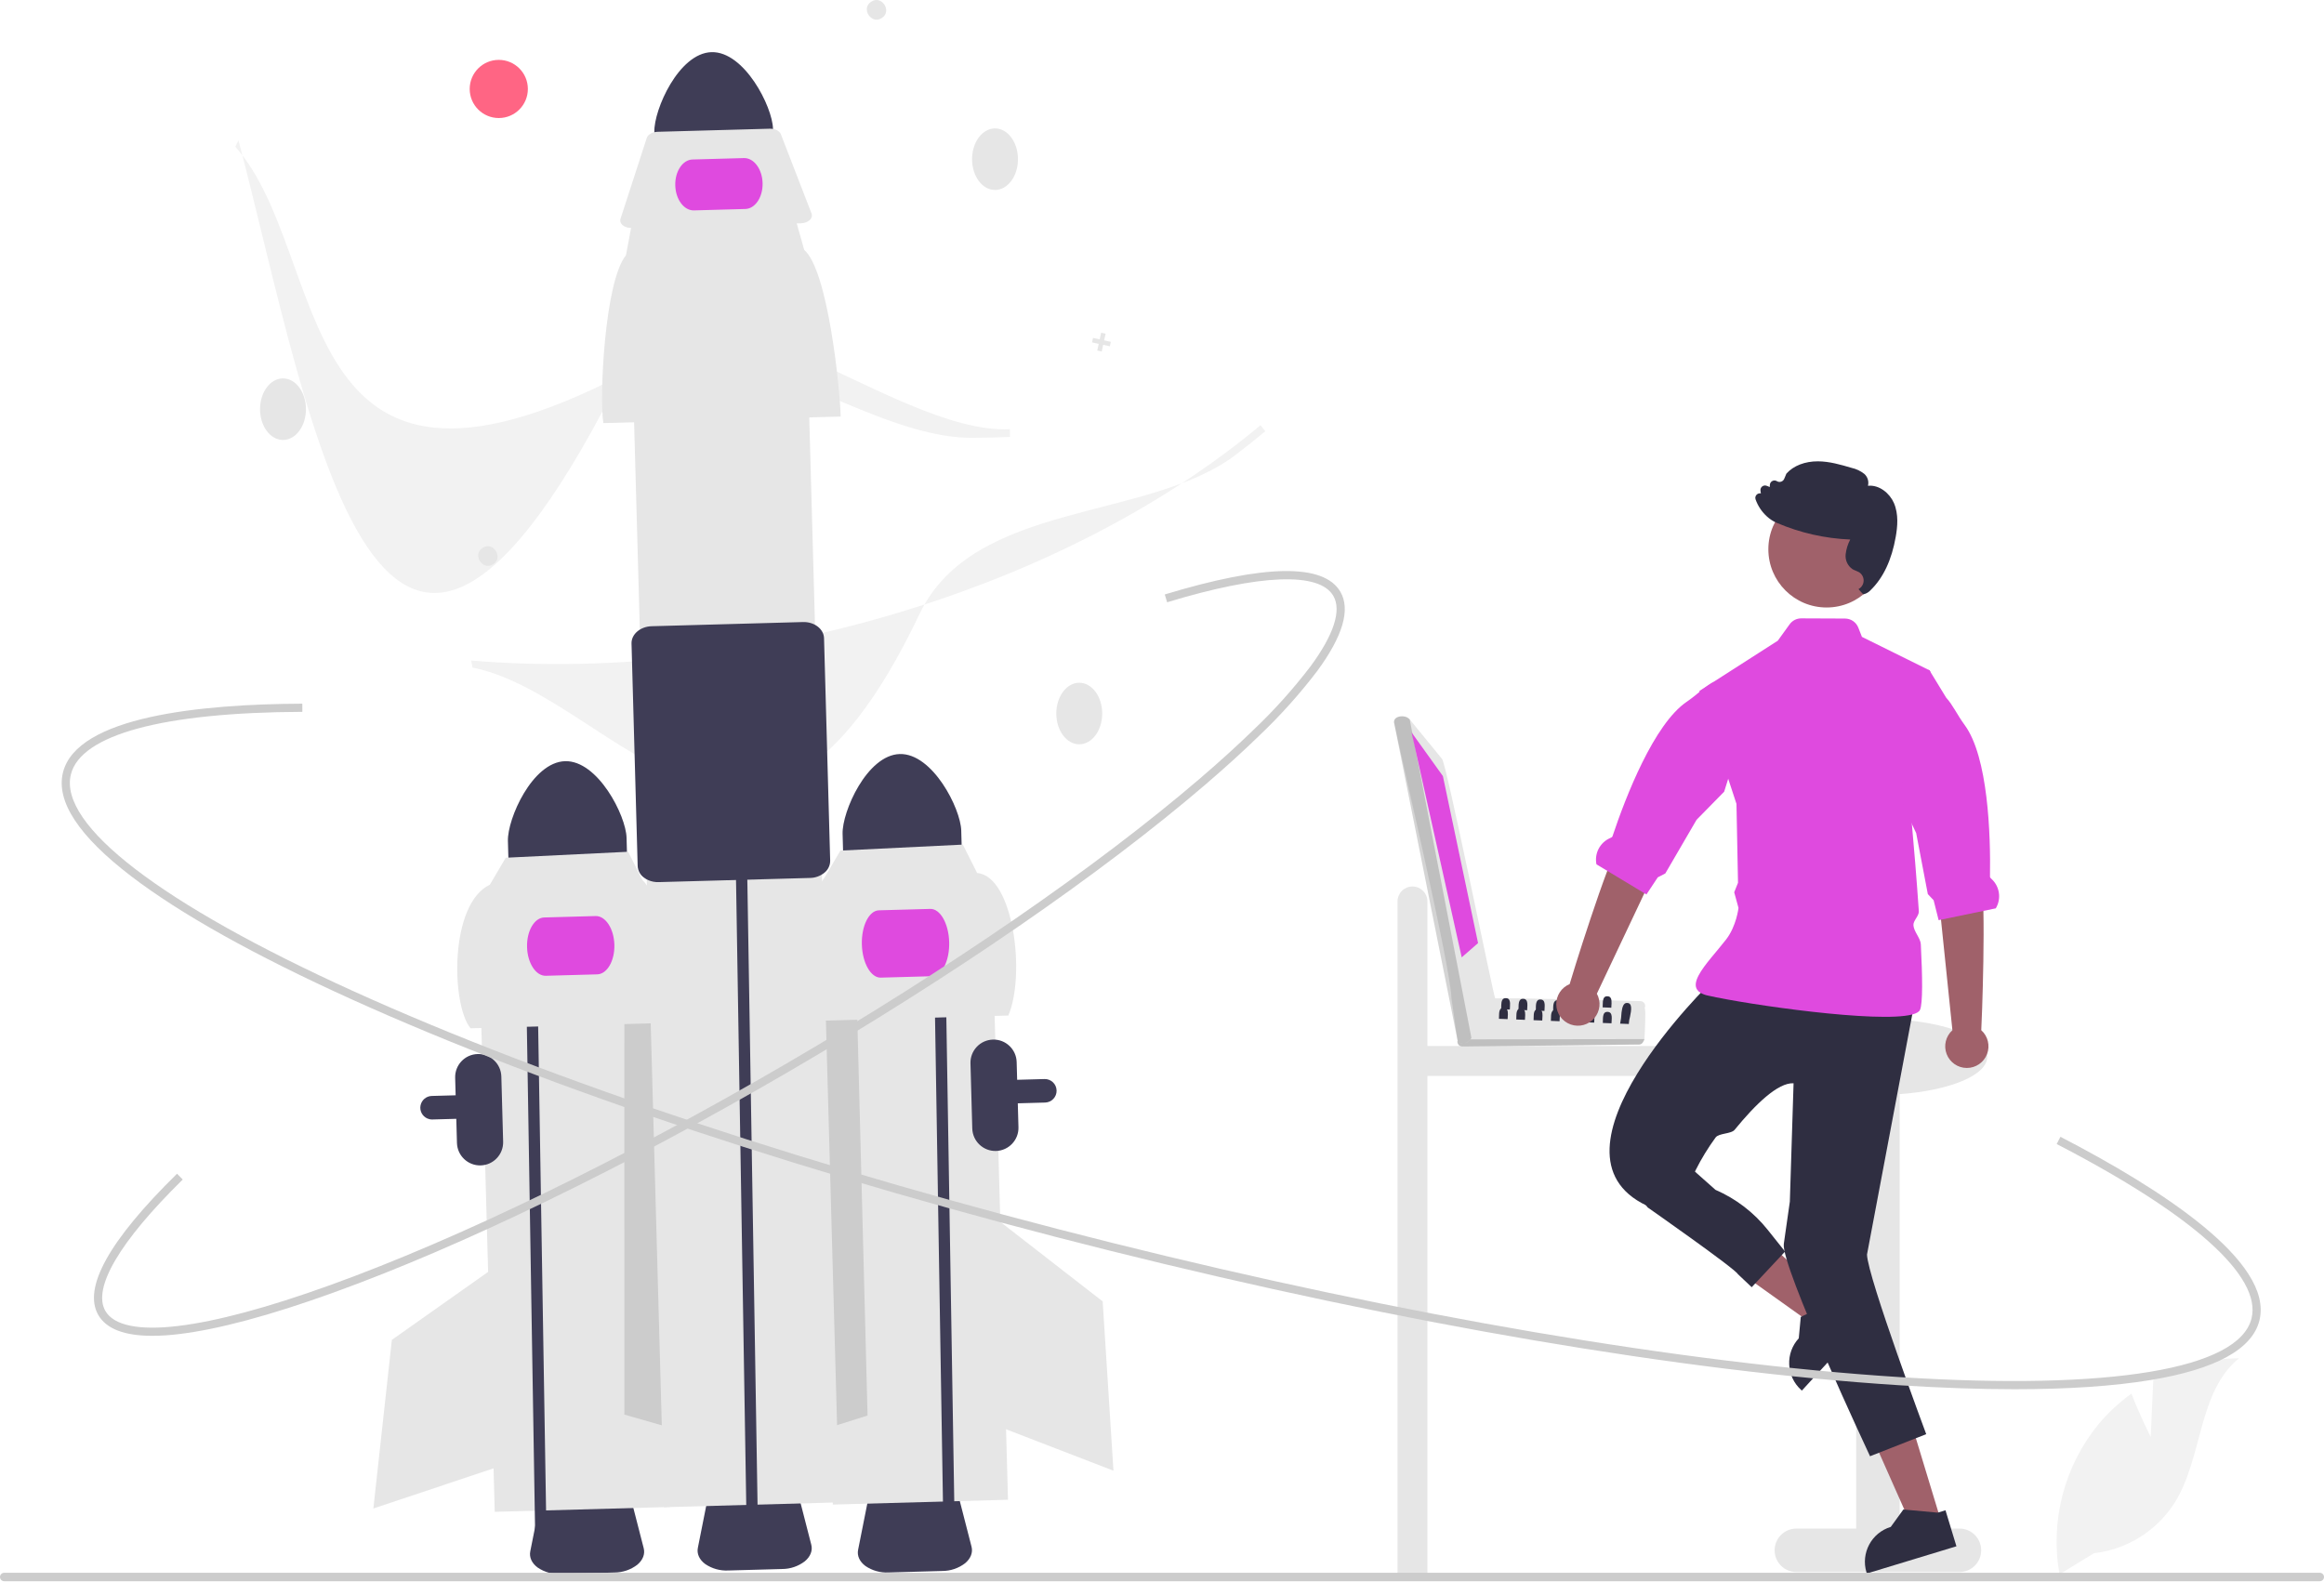
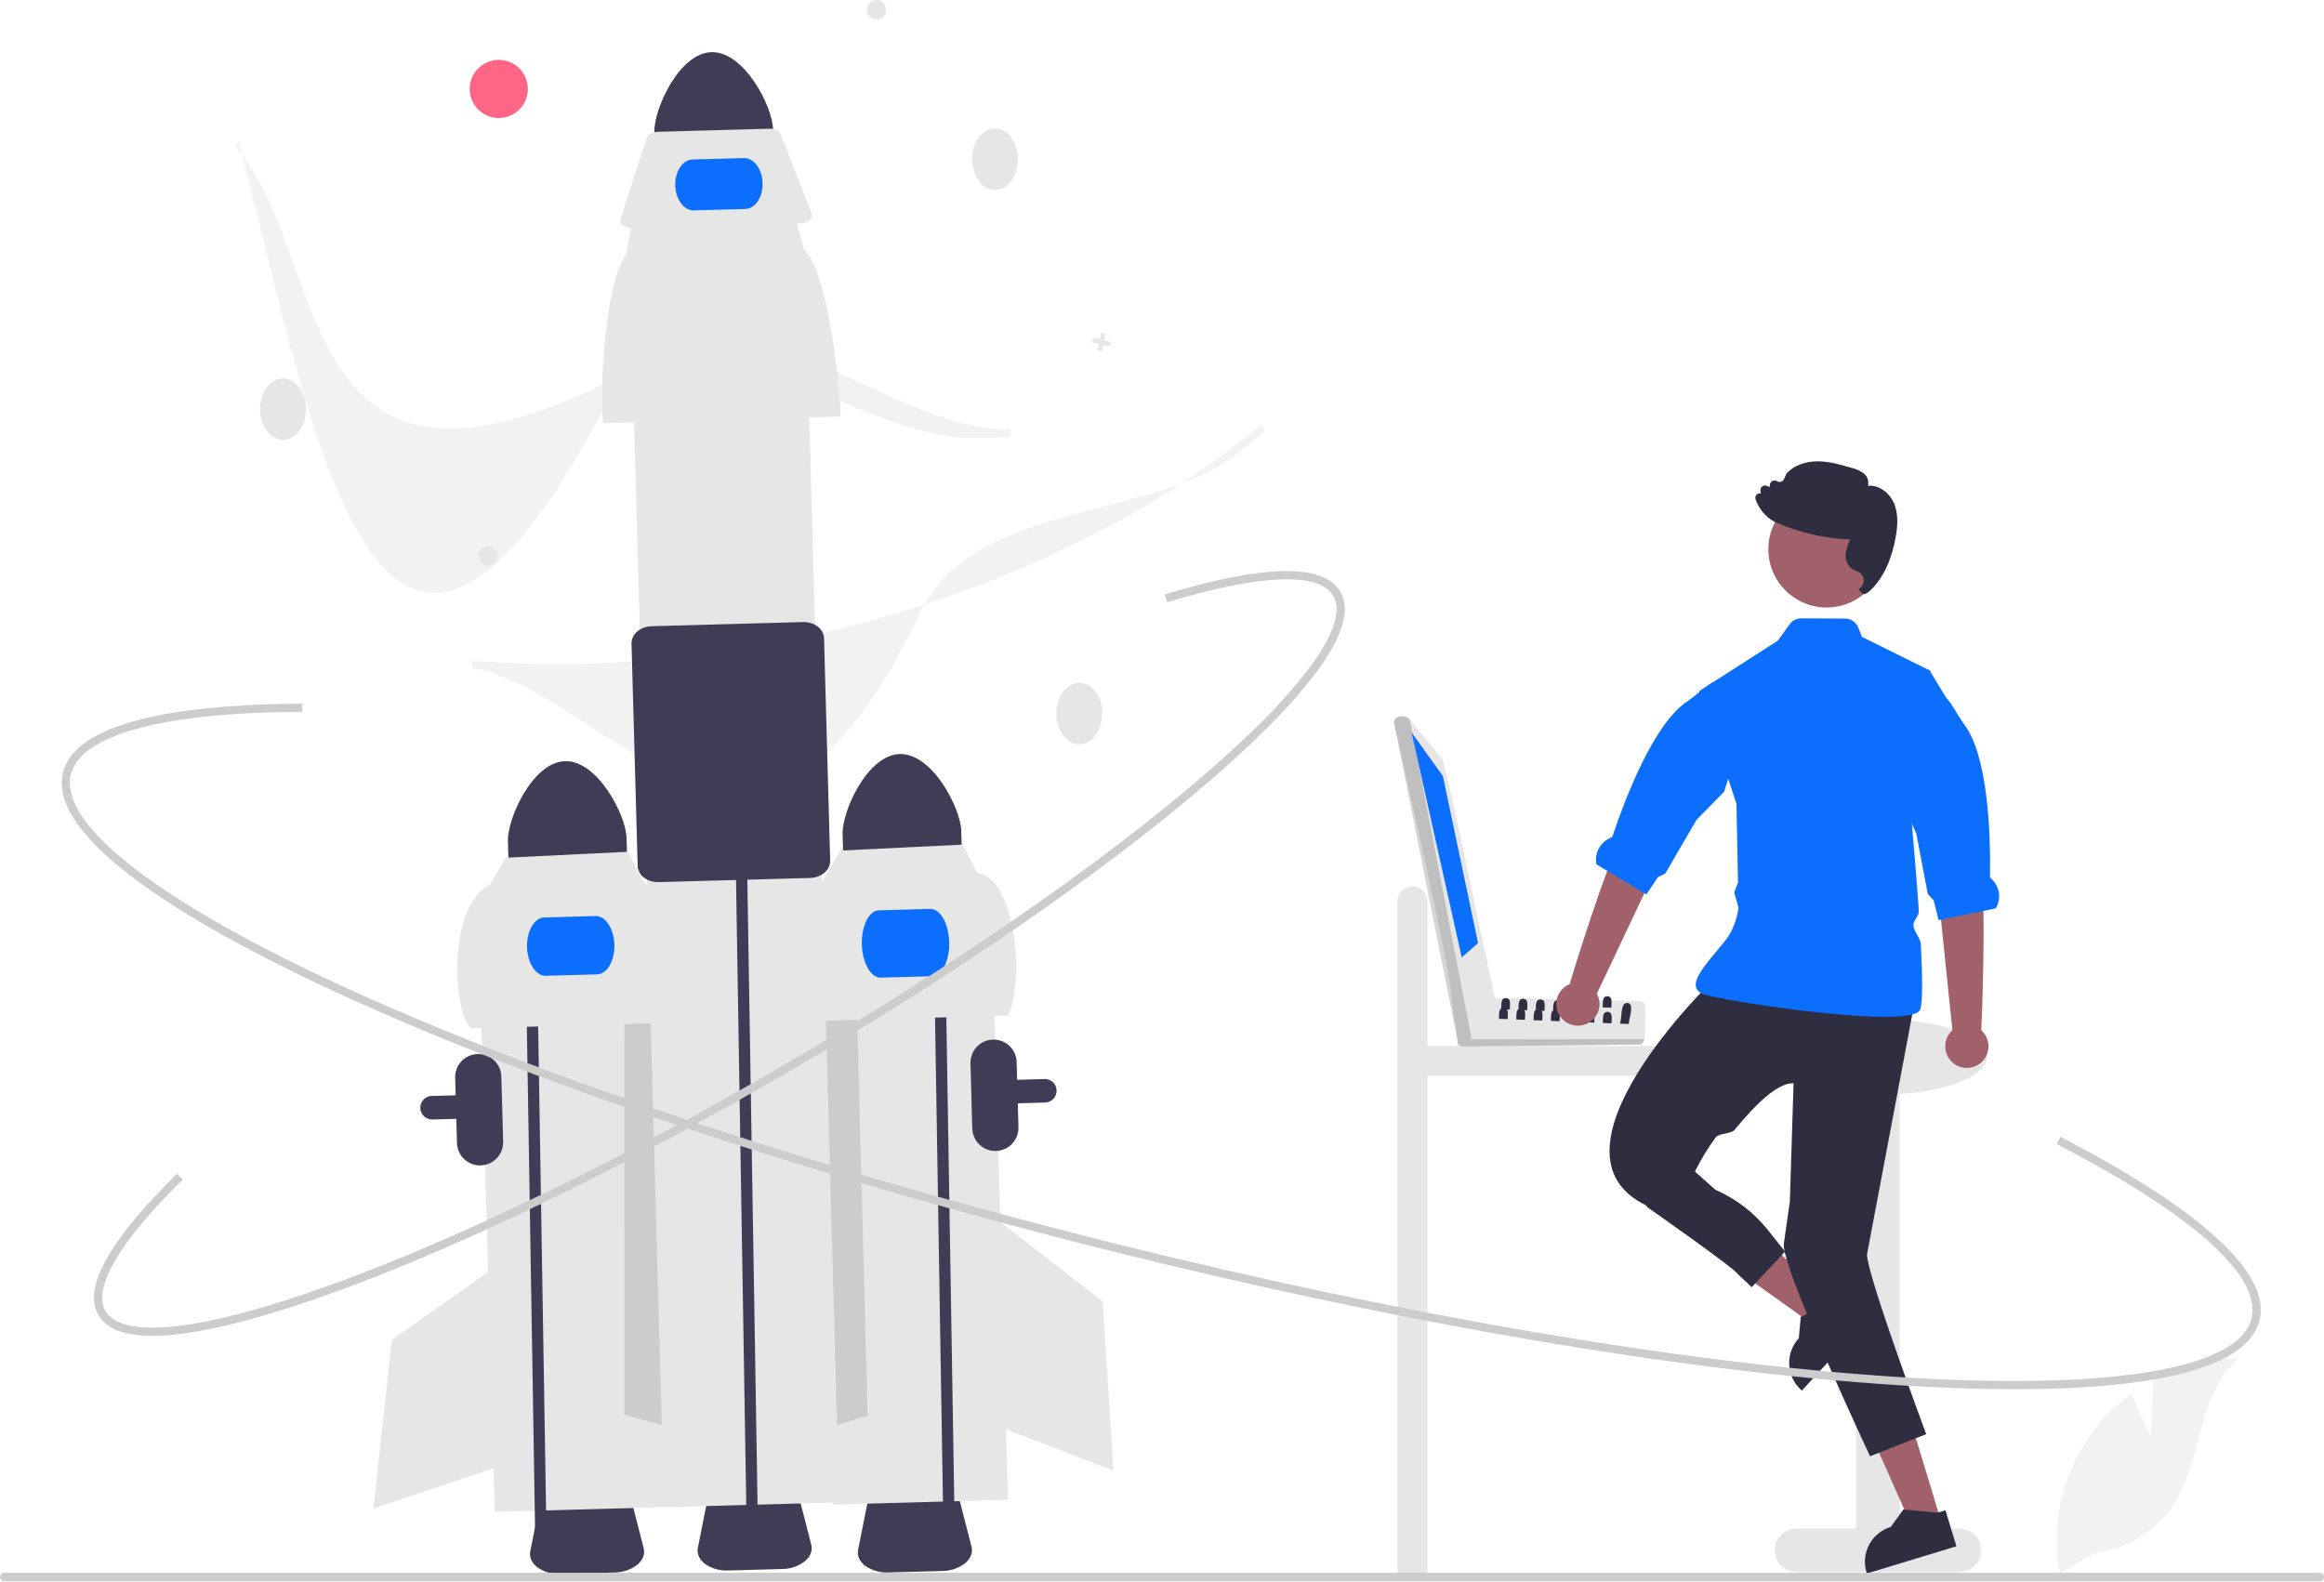
<svg xmlns="http://www.w3.org/2000/svg" data-name="Layer 1" width="855.157" height="581.907" viewBox="0 0 855.157 581.907">
  <path d="M696.927,503.797a5.5,5.5,0,0,1,5.5,5.5v53.206h105.5a5.5,5.5,0,0,1,0,11h-105.5v184h-11V509.297A5.5,5.5,0,0,1,696.927,503.797Z" transform="translate(-177.1854 -177.5591)" fill="#e6e6e6" />
  <path d="M403.333,756.253l-19.832.548a13.812,13.812,0,0,1-8.486-2.379c-2.154-1.602-3.142-3.768-2.708-5.943l3.903-19.613c.735-3.7,5.27-6.497,10.78-6.649l10.952-.302c5.51-.152,10.192,2.39,11.13,6.044l4.979,19.368c.552,2.148-.314,4.365-2.376,6.083A13.812,13.812,0,0,1,403.333,756.253Z" transform="translate(-177.1854 -177.5591)" fill="#3f3d56" />
  <path d="M523.963,755.693l-19.832.548a13.812,13.812,0,0,1-8.486-2.379c-2.154-1.602-3.142-3.768-2.708-5.943l3.903-19.613c.735-3.7,5.27-6.497,10.78-6.649l10.952-.302c5.51-.152,10.192,2.39,11.13,6.044l4.979,19.368c.552,2.148-.314,4.365-2.376,6.083A13.812,13.812,0,0,1,523.963,755.693Z" transform="translate(-177.1854 -177.5591)" fill="#3f3d56" />
  <path d="M334.467,589.188a4.331,4.331,0,0,1,1.595-8.308L561.53,574.655a4.33,4.33,0,0,1,4.449,4.208l0,0a4.336,4.336,0,0,1-4.209,4.448l-0-0-225.468,6.226A4.307,4.307,0,0,1,334.467,589.188Z" transform="translate(-177.1854 -177.5591)" fill="#3f3d56" />
  <rect x="356.219" y="515.396" width="64.474" height="217.68" transform="translate(-194.2683 -166.5985) rotate(-1.58175)" fill="#e6e6e6" />
  <polygon points="242.126 333.079 229.737 366.828 229.748 520.587 244.844 524.916 242.126 333.079" fill="#ccc" />
  <path d="M385.116,457.681c-12.057.342-21.257,21.209-21.036,29.352l.407,14.742,43.659-1.206-.407-14.742C407.511,477.685,397.174,457.357,385.116,457.681Z" transform="translate(-177.1854 -177.5591)" fill="#3f3d56" />
  <path d="M354.063,606.44a8.51,8.51,0,0,1-8.731-8.262l-.662-23.991a8.5,8.5,0,1,1,16.994-.469l.662,23.991A8.51,8.51,0,0,1,354.063,606.44Z" transform="translate(-177.1854 -177.5591)" fill="#3f3d56" />
  <polyline points="193.233 339.284 192.928 323.429 197.086 323.326 197.391 339.13 201.16 569.476 197.001 569.591" fill="#3f3d56" />
  <path d="M425.067,553.92l-74.739,2.064c-7.139-8.705-7.787-45.793,7.111-52.851l5.842-9.92,45.043-2.199,5.264,10.445C420.999,507.764,424.82,544.62,425.067,553.92Z" transform="translate(-177.1854 -177.5591)" fill="#e6e6e6" />
-   <path d="M396.936,536.132l-18.9.522c-3.647.101-6.748-4.631-6.911-10.546s2.672-10.811,6.319-10.912l18.9-.522c3.647-.101,6.748,4.631,6.911,10.546S400.583,536.032,396.936,536.132Z" transform="translate(-177.1854 -177.5591)" fill="#df4adf" />
+   <path d="M396.936,536.132l-18.9.522c-3.647.101-6.748-4.631-6.911-10.546s2.672-10.811,6.319-10.912l18.9-.522c3.647-.101,6.748,4.631,6.911,10.546S400.583,536.032,396.936,536.132Z" transform="translate(-177.1854 -177.5591)" fill="#0b6efd" />
  <polygon points="183.151 465.568 144.192 493.088 137.386 555.138 182.834 539.953 183.151 465.568" fill="#e6e6e6" />
  <rect x="480.63" y="512.731" width="64.474" height="217.68" transform="translate(-194.1474 -163.1654) rotate(-1.58175)" fill="#e6e6e6" />
  <polygon points="301.996 333.806 315.257 367.222 319.236 520.93 304.257 525.649 301.996 333.806" fill="#ccc" />
  <ellipse cx="397.132" cy="262.584" rx="8.447" ry="11.327" fill="#e6e6e6" />
  <path d="M508.269,455.051c-12.057.342-21.257,21.209-21.036,29.352l.407,14.742,43.659-1.206L530.892,483.197C530.663,475.054,520.326,454.727,508.269,455.051Z" transform="translate(-177.1854 -177.5591)" fill="#3f3d56" />
  <polyline points="343.567 344.247 343.262 328.392 347.42 328.288 347.725 344.093 351.494 574.439 347.335 574.554" fill="#3f3d56" />
  <path d="M548.219,551.29l-74.739,2.064c-1.303-7.877.383-44.633,7.111-52.851l5.842-9.92,45.043-2.199,5.264,10.445C550.039,499.912,554.691,536.032,548.219,551.29Z" transform="translate(-177.1854 -177.5591)" fill="#e6e6e6" />
-   <path d="M520.18,536.813l-18.9.522c-3.647.101-6.768-5.374-6.957-12.202s2.626-12.466,6.273-12.567l18.9-.522c3.647-.101,6.768,5.374,6.957,12.202S523.827,536.712,520.18,536.813Z" transform="translate(-177.1854 -177.5591)" fill="#df4adf" />
+   <path d="M520.18,536.813l-18.9.522c-3.647.101-6.768-5.374-6.957-12.202s2.626-12.466,6.273-12.567l18.9-.522c3.647-.101,6.768,5.374,6.957,12.202S523.827,536.712,520.18,536.813Z" transform="translate(-177.1854 -177.5591)" fill="#0b6efd" />
  <polygon points="368.086 449.662 405.749 478.93 409.715 541.227 365.009 523.983 368.086 449.662" fill="#e6e6e6" />
  <path d="M534.754,338.68c-40.413,0-86.857-44.846-127.949-23.539-124.415,64.514-107.289-43.44-143.032-83.589l1.173-2.354c27.059,103.218,51.543,267.692,142.399,83.205,22.759-46.214,97.455,25.22,141.423,23.113l.076,2.829Q541.88,338.681,534.754,338.68Z" transform="translate(-177.1854 -177.5591)" fill="#f2f2f2" />
  <path d="M631.751,345.026c-32.216,24.4-96.316,16.691-116.208,58.487-60.228,126.545-111.754,30.148-164.488,19.724l-.486-2.585c52.79,4.378,109.414-2.415,163.751-19.648,49.104-15.571,92.915-38.736,126.692-66.962l1.769,2.209Q637.432,340.725,631.751,345.026Z" transform="translate(-177.1854 -177.5591)" fill="#f2f2f2" />
  <ellipse cx="104.132" cy="150.584" rx="8.447" ry="11.327" fill="#e6e6e6" />
  <ellipse cx="366.132" cy="58.584" rx="8.447" ry="11.327" fill="#e6e6e6" />
  <path d="M358.656,385.188c-3.862,2.573-7.815-3.551-3.878-6.01C358.639,376.605,362.592,382.729,358.656,385.188Z" transform="translate(-177.1854 -177.5591)" fill="#e6e6e6" />
  <path d="M501.656,184.188c-3.862,2.573-7.815-3.551-3.878-6.01C501.639,175.605,505.592,181.729,501.656,184.188Z" transform="translate(-177.1854 -177.5591)" fill="#e6e6e6" />
  <polygon points="408.749 125.801 406.292 125.262 406.83 122.804 405.192 122.445 404.653 124.903 402.196 124.365 401.837 126.003 404.294 126.542 403.756 128.999 405.394 129.358 405.933 126.9 408.39 127.439 408.749 125.801" fill="#e6e6e6" />
  <circle cx="183.535" cy="32.737" r="10.702" fill="#ff6584" />
  <path d="M439.001,196.75c-12.057.342-21.257,21.209-21.036,29.352l.407,14.742,43.659-1.206-.407-14.742C461.396,216.753,451.059,196.426,439.001,196.75Z" transform="translate(-177.1854 -177.5591)" fill="#3f3d56" />
  <path d="M464.998,754.968l-19.832.548a13.812,13.812,0,0,1-8.486-2.379c-2.154-1.602-3.142-3.768-2.708-5.943l3.903-19.613c.736-3.7,5.27-6.497,10.78-6.649l10.952-.302c5.51-.152,10.192,2.39,11.13,6.044l4.979,19.368c.552,2.148-.314,4.365-2.376,6.083A13.812,13.812,0,0,1,464.998,754.968Z" transform="translate(-177.1854 -177.5591)" fill="#3f3d56" />
  <rect x="415.453" y="291.401" width="64.474" height="440.016" transform="translate(-191.1314 -165.0065) rotate(-1.58175)" fill="#e6e6e6" />
  <polyline points="270.868 325.949 270.563 310.094 274.721 309.991 275.026 325.795 278.795 556.141 274.636 556.256" fill="#3f3d56" />
  <path d="M486.531,330.851,399.205,333.262c-1.523-9.203.447-52.15,8.308-61.752l2.154-11.462,60.297-1.665,3.155,11.171C481.778,276.922,486.242,319.985,486.531,330.851Z" transform="translate(-177.1854 -177.5591)" fill="#e6e6e6" />
  <path d="M471.87,259.735l-62.223,1.718c-2.297.063-4.193-1.142-4.236-2.693a1.952,1.952,0,0,1,.097-.658l9.665-29.775c.414-1.275,2.061-2.211,3.984-2.264l41.264-1.139c1.923-.053,3.619.791,4.103,2.041l11.293,29.196c.578,1.493-.756,3.047-2.98,3.471A6.081,6.081,0,0,1,471.87,259.735Z" transform="translate(-177.1854 -177.5591)" fill="#e6e6e6" />
  <path d="M415.786,501.486a7.626,7.626,0,0,1-1.581-.915,5.604,5.604,0,0,1-2.379-4.321l-2.261-81.878c-.093-3.389,3.225-6.241,7.398-6.356l55.703-1.538c4.173-.116,7.643,2.549,7.737,5.938l2.261,81.878a5.603,5.603,0,0,1-2.137,4.446,8.506,8.506,0,0,1-5.261,1.91l-55.702,1.538A8.92,8.92,0,0,1,415.786,501.486Z" transform="translate(-177.1854 -177.5591)" fill="#3f3d56" />
-   <path d="M451.438,254.466l-18.9.522c-3.647.101-6.731-4.02-6.874-9.184s2.709-9.449,6.356-9.55l18.9-.522c3.647-.101,6.731,4.02,6.874,9.184S455.085,254.365,451.438,254.466Z" transform="translate(-177.1854 -177.5591)" fill="#df4adf" />
+   <path d="M451.438,254.466l-18.9.522c-3.647.101-6.731-4.02-6.874-9.184s2.709-9.449,6.356-9.55l18.9-.522c3.647-.101,6.731,4.02,6.874,9.184S455.085,254.365,451.438,254.466Z" transform="translate(-177.1854 -177.5591)" fill="#0b6efd" />
  <path d="M898.194,740.087h-22V580.21c18.402-1.32,32.233-6.955,32.233-13.707,0-7.732-18.132-14-40.5-14s-40.5,6.268-40.5,14c0,6.818,14.1,12.494,32.767,13.742V740.087h-22a8,8,0,0,0,0,16h60a8,8,0,0,0,0-16Z" transform="translate(-177.1854 -177.5591)" fill="#e6e6e6" />
  <polygon points="676.847 481.363 669.62 489.238 635.806 465.112 646.471 453.489 676.847 481.363" fill="#a0616a" />
  <path d="M835.554,679.707a13.322,13.322,0,0,0,4.336,9.307l.318.296,9.478-10.329,13.821-15.064-10.203-9.367-1.842,2.012-.192.207-9.182,4.343-1.946.925-.333.155-.732,7.865v.007A13.283,13.283,0,0,0,835.554,679.707Z" transform="translate(-177.1854 -177.5591)" fill="#2f2e41" />
  <polygon points="714.287 559.924 704.06 563.031 687.21 525.063 702.304 520.478 714.287 559.924" fill="#a0616a" />
  <path d="M863.987,756.202l.126.422,32.976-10.018-4.025-13.251-2.604.792-.274.081-12.26-1.125-.363-.03-4.639,6.4a13.413,13.413,0,0,0-8.938,16.728Z" transform="translate(-177.1854 -177.5591)" fill="#2f2e41" />
-   <path id="ad16ec3e-8c70-4d69-a6df-f9bf45b483f6-178" data-name="Path 17" d="M807.142,538.687s-65.294,63.042-24.016,82.556h12.758a84.503,84.503,0,0,1,12.611-25.108c1.205-1.577,5.721-1.257,6.975-2.794,7.657-9.387,15.958-17.448,21.691-17.128l-1.372,43.558L833.571,635.308c-1.165,8.032,31.727,78.161,31.727,78.161L885.972,705.344s-21.54-57.762-21.792-66.089L881.442,547.693Z" transform="translate(-177.1854 -177.5591)" fill="#2f2e41" />
-   <path d="M801.698,541.796a3.89,3.89,0,0,0,1.273,1.154,8.99,8.99,0,0,0,2.671.991c14.701,3.337,62.726,10.255,75.192,6.955,1.532-.4,2.53-.962,2.856-1.702,1.043-2.338.91-12.215.296-24.142-.111-2.234-2.575-4.654-2.723-6.992-.104-1.753,2.109-3.403,1.99-5.186-.814-12.06-1.864-24.349-2.567-32.118-.444-4.994-.747-8.116-.747-8.116l7.584-47.817-.355-.585-.4-.2-24.453-12.104-1.332-3.403a5.267,5.267,0,0,0-4.876-3.337l-16.107-.067a5.249,5.249,0,0,0-4.284,2.175l-4.365,6.045-28.855,18.497.111.34,13.54,41.203.067,3.211v.007l.503,25.821-1.398,3.5,1.576,5.741s-.725,6.711-4.609,11.697c-3.522,4.528-8.005,9.248-10.033,13.081v.007C801.128,538.571,800.751,540.405,801.698,541.796Z" transform="translate(-177.1854 -177.5591)" fill="#df4adf" />
-   <path id="ef5568b9-6037-4ec0-9cfc-fa22633e4b80-179" data-name="Path 18" d="M779.991,617.498l3.49,4.41s32.098,22.456,33.2,24.555l5.073,4.8,12.274-13.12-6.383-8a50.107,50.107,0,0,0-19.221-14.716h0l-9.782-8.679Z" transform="translate(-177.1854 -177.5591)" fill="#2f2e41" />
+   <path id="ad16ec3e-8c70-4d69-a6df-f9bf45b483f6-88" data-name="Path 17" d="M807.142,538.687s-65.294,63.042-24.016,82.556h12.758a84.503,84.503,0,0,1,12.611-25.108c1.205-1.577,5.721-1.257,6.975-2.794,7.657-9.387,15.958-17.448,21.691-17.128l-1.372,43.558L833.571,635.308c-1.165,8.032,31.727,78.161,31.727,78.161L885.972,705.344s-21.54-57.762-21.792-66.089L881.442,547.693Z" transform="translate(-177.1854 -177.5591)" fill="#2f2e41" />
+   <path d="M801.698,541.796a3.89,3.89,0,0,0,1.273,1.154,8.99,8.99,0,0,0,2.671.991c14.701,3.337,62.726,10.255,75.192,6.955,1.532-.4,2.53-.962,2.856-1.702,1.043-2.338.91-12.215.296-24.142-.111-2.234-2.575-4.654-2.723-6.992-.104-1.753,2.109-3.403,1.99-5.186-.814-12.06-1.864-24.349-2.567-32.118-.444-4.994-.747-8.116-.747-8.116l7.584-47.817-.355-.585-.4-.2-24.453-12.104-1.332-3.403a5.267,5.267,0,0,0-4.876-3.337l-16.107-.067a5.249,5.249,0,0,0-4.284,2.175l-4.365,6.045-28.855,18.497.111.34,13.54,41.203.067,3.211v.007l.503,25.821-1.398,3.5,1.576,5.741s-.725,6.711-4.609,11.697c-3.522,4.528-8.005,9.248-10.033,13.081v.007C801.128,538.571,800.751,540.405,801.698,541.796Z" transform="translate(-177.1854 -177.5591)" fill="#0b6efd" />
+   <path id="ef5568b9-6037-4ec0-9cfc-fa22633e4b80-89" data-name="Path 18" d="M779.991,617.498l3.49,4.41s32.098,22.456,33.2,24.555l5.073,4.8,12.274-13.12-6.383-8a50.107,50.107,0,0,0-19.221-14.716h0l-9.782-8.679Z" transform="translate(-177.1854 -177.5591)" fill="#2f2e41" />
  <path d="M895.61,556.69l-5.845-56.578L888.222,476.827l16.36-2.958s-.648,16.65,1.495,26.044c2.115,9.27.281,55.535.15,56.773a7.96,7.96,0,1,1-10.617.005Z" transform="translate(-177.1854 -177.5591)" fill="#a0616a" />
-   <path d="M876.128,471.006l4.558,9.751,1.591,3.396,4.284,22.433,2.138,2.271,1.842,7.332.866-.178,15.611-3.233,4.55-.94A8.65,8.65,0,0,0,909.999,501.015c-.311-.281-.57-.555-.562-.814.259-15.604-.695-44.096-9.315-55.823-2.738-3.722-4.38-7.428-6.77-10.018-.007-.007-.007-.015-.015-.015l-5.815-9.522-.355-.585-.4-.2Z" transform="translate(-177.1854 -177.5591)" fill="#df4adf" />
+   <path d="M876.128,471.006l4.558,9.751,1.591,3.396,4.284,22.433,2.138,2.271,1.842,7.332.866-.178,15.611-3.233,4.55-.94A8.65,8.65,0,0,0,909.999,501.015c-.311-.281-.57-.555-.562-.814.259-15.604-.695-44.096-9.315-55.823-2.738-3.722-4.38-7.428-6.77-10.018-.007-.007-.007-.015-.015-.015l-5.815-9.522-.355-.585-.4-.2Z" transform="translate(-177.1854 -177.5591)" fill="#0b6efd" />
  <circle id="af7fa85c-211d-4c02-a612-cf38cfa53f1c" data-name="Ellipse 5" cx="672.128" cy="202.131" r="21.431" fill="#a0616a" />
  <path d="M874.761,375.079c.628-3.601,1.117-8.27-.681-12.42-1.519-3.493-5.32-6.768-9.545-6.326a4.399,4.399,0,0,0-1.373-4.399,11.555,11.555,0,0,0-4.688-2.204c-3.971-1.167-8.084-2.377-12.332-2.4-4.767-.026-8.99,1.607-11.58,4.486l-.063.093-.776,1.854a1.868,1.868,0,0,1-1.149,1.057,1.836,1.836,0,0,1-1.553-.19,1.695,1.695,0,0,0-2.581,1.366l-.041.791-1.112-.443a1.69,1.69,0,0,0-2.299,1.851l.148.941a1.811,1.811,0,0,0-1.38.311,1.655,1.655,0,0,0-.589,1.86,15.398,15.398,0,0,0,4.284,6.4,12.802,12.802,0,0,0,2.908,1.977q.329.166.685.315a76.252,76.252,0,0,0,26.963,6.108,15.654,15.654,0,0,0-1.674,5.372,5.875,5.875,0,0,0,2.514,5.541,7.399,7.399,0,0,0,1.204.552,7.941,7.941,0,0,1,1.155.534,3.598,3.598,0,0,1-.148,6.243s1.595,1.947,1.85,1.914a4.982,4.982,0,0,0,2.625-1.553C870.173,390.202,873.278,383.602,874.761,375.079Z" transform="translate(-177.1854 -177.5591)" fill="#2f2e41" />
  <path d="M968.583,706.352l.931-20.943a67.64,67.64,0,0,1,31.55-7.986c-15.153,12.389-13.259,36.269-23.532,52.929a40.686,40.686,0,0,1-29.835,18.801l-12.68,7.764a68.176,68.176,0,0,1,14.37-55.246A65.854,65.854,0,0,1,961.489,690.425C964.526,698.433,968.583,706.352,968.583,706.352Z" transform="translate(-177.1854 -177.5591)" fill="#f2f2f2" />
  <path d="M1032.342,757.913a1.549,1.549,0,0,1-1.553,1.553H178.739a1.553,1.553,0,0,1,0-3.106h852.05A1.549,1.549,0,0,1,1032.342,757.913Z" transform="translate(-177.1854 -177.5591)" fill="#ccc" />
  <path d="M543.683,601.125a8.51,8.51,0,0,1-8.731-8.262l-.662-23.991a8.5,8.5,0,0,1,16.994-.469l.662,23.991A8.51,8.51,0,0,1,543.683,601.125Z" transform="translate(-177.1854 -177.5591)" fill="#3f3d56" />
  <path d="M918.54,688.807q-19.368,0-42.457-1.464c-79.614-5.056-182.738-22.633-290.376-49.492-107.638-26.859-206.93-59.794-279.585-92.734-35.393-16.047-62.556-31.236-80.735-45.147-19.247-14.727-27.666-27.564-25.024-38.153,5.148-20.629,50.731-25.142,88.064-25.295l.013,3c-51.268.21-81.514,8.387-85.166,23.022-4.652,18.64,33.287,47.741,104.087,79.841,72.496,32.868,171.605,65.739,279.073,92.557,107.467,26.816,210.401,44.363,289.84,49.408,77.579,4.928,124.743-2.938,129.395-21.578,3.862-15.477-21.598-38.275-71.689-64.198l1.379-2.664c36.397,18.836,78.646,45.852,73.222,67.589-2.643,10.589-16.105,17.965-40.015,21.923C954.935,687.676,938.194,688.807,918.54,688.807Z" transform="translate(-177.1854 -177.5591)" fill="#ccc" />
  <path d="M233.244,669.154c-10.246,0-16.907-2.546-19.855-7.607-5.814-9.98,3.923-27.493,28.941-52.051l2.102,2.141c-23.239,22.812-33.343,40.001-28.451,48.4,3.096,5.312,12.309,7.217,26.648,5.504,14.235-1.699,33.101-6.765,56.072-15.055,47.291-17.067,106.623-45.856,167.065-81.064,60.44-35.207,114.75-72.616,152.927-105.335,7.333-6.286,13.987-12.333,19.779-17.971a196.96,196.96,0,0,0,20.976-23.377c8.563-11.627,11.453-20.581,8.358-25.895-5.17-8.875-26.888-8.04-61.156,2.353l-.87-2.871c36.766-11.149,58.507-11.483,64.619-.992,3.797,6.519.926,16.337-8.534,29.184a199.923,199.923,0,0,1-21.299,23.748c-5.837,5.683-12.539,11.772-19.92,18.1-38.31,32.833-92.777,70.354-153.369,105.649-60.594,35.297-120.1,64.168-167.556,81.295-23.185,8.367-42.273,13.485-56.735,15.211A82.698,82.698,0,0,1,233.244,669.154Z" transform="translate(-177.1854 -177.5591)" fill="#ccc" />
  <path d="M780.787,545.982c-7.414-.148-47.24-1.291-53.771-1.01-.369-1.293-12.75,14.573-13.051,14.671a1.808,1.808,0,0,0,.605,2.908c.728.442,64.932-.746,65.71-.591a1.786,1.786,0,0,0,1.594-1.038l.429-.961c.045-1.644.583-10.048.1-11.485A1.778,1.778,0,0,0,780.787,545.982Z" transform="translate(-177.1854 -177.5591)" fill="#e6e6e6" />
  <path d="M782.303,559.959c-.377.905-.859,2.043-2.023,2.001l-65.032.73a1.794,1.794,0,0,1-1.565-2.633Z" transform="translate(-177.1854 -177.5591)" opacity="0.17" style="isolation:isolate" />
  <path d="M727.32,544.777c-.7-1.211-18.086-87.238-19.537-87.958l-11.87-14.521-1.061-.798c-1.475-.81-5.014-.262-4.696,1.991h0c2.789,13.37,20.726,89.518,21.119,101.39l2.159,15.124a1.863,1.863,0,0,0,2.3,1.53,3.583,3.583,0,0,0,2.877-2.079C718.773,558.923,728.133,545.087,727.32,544.777Z" transform="translate(-177.1854 -177.5591)" fill="#e6e6e6" />
  <path d="M695.91,442.299l22.703,117.161c-.759,1.922-4.312,3.268-5.139.747-.014-.003-23.291-116.644-23.315-116.713C689.911,440.687,694.55,440.598,695.91,442.299Z" transform="translate(-177.1854 -177.5591)" opacity="0.17" style="isolation:isolate" />
-   <polygon points="519.409 269.531 530.939 285.603 543.881 347.068 537.865 352.316 519.409 269.531" fill="#df4adf" />
+   <polygon points="519.409 269.531 530.939 285.603 543.881 347.068 537.865 352.316 519.409 269.531" fill="#0b6efd" />
  <path d="M773.344,554.269l3.19.13a12.539,12.539,0,0,1,.46-2.76c.48-2.28.91-4.99-1.08-4.98-1.35-.13-1.81,1.58-2.05,3.44A26.318,26.318,0,0,1,773.344,554.269Z" transform="translate(-177.1854 -177.5591)" fill="#2f2e41" />
  <path d="M755.044,549.979l2.15.08,1.04.04c-.02-1.14.51-3.49-.78-4.07a1.6,1.6,0,0,0-.65-.13c-1.21-.07-1.57.85-1.68,1.91-.07.64-.04,1.32-.06,1.85C755.064,549.769,755.054,549.879,755.044,549.979Z" transform="translate(-177.1854 -177.5591)" fill="#2f2e41" />
  <path d="M748.674,549.719l2.16.09,1.03.04c-.02-1.31.67-4.17-1.43-4.21-1.94-.11-1.69,2.36-1.74,3.76C748.694,549.509,748.684,549.619,748.674,549.719Z" transform="translate(-177.1854 -177.5591)" fill="#2f2e41" />
  <path d="M742.304,549.469l2.15.08,1.04.04c-.02-1.3.67-4.16-1.43-4.2-1.94-.12-1.69,2.35-1.74,3.76C742.324,549.259,742.314,549.369,742.304,549.469Z" transform="translate(-177.1854 -177.5591)" fill="#2f2e41" />
  <path d="M735.934,549.209l2.16.09,1.03.04c-.02-1.31.67-4.16-1.43-4.21-1.94-.11-1.69,2.36-1.74,3.76C735.954,548.999,735.944,549.109,735.934,549.209Z" transform="translate(-177.1854 -177.5591)" fill="#2f2e41" />
  <path d="M729.564,548.959l2.15.08,1.04.04c-.02-1.2.56-3.71-.98-4.14h-.01a1.464,1.464,0,0,0-.44-.06,1.506,1.506,0,0,0-.54.05h-.01c-1.34.35-1.15,2.45-1.19,3.71C729.584,548.749,729.574,548.859,729.564,548.959Z" transform="translate(-177.1854 -177.5591)" fill="#2f2e41" />
  <path d="M766.914,548.279l3.19.13c0-.12,0-.25.01-.4a13.33,13.33,0,0,0,.04-2.29c-.11-.84-.47-1.5-1.48-1.52-1.03-.06-1.44.6-1.6,1.45a3.116,3.116,0,0,0-.08.44v.01C766.914,546.879,766.964,547.719,766.914,548.279Z" transform="translate(-177.1854 -177.5591)" fill="#2f2e41" />
  <path d="M760.544,548.019l3.19.13a23.28,23.28,0,0,0,.06-2.58c-.09-.88-.44-1.6-1.49-1.62-1.06-.07-1.47.65-1.63,1.54C760.524,546.349,760.604,547.379,760.544,548.019Z" transform="translate(-177.1854 -177.5591)" fill="#2f2e41" />
  <path d="M754.174,547.769l.95.04,2.24.09c-.01-.48.08-1.18.09-1.87a4.233,4.233,0,0,0-.02-.62c-.08-.93-.41-1.7-1.5-1.72-1.11-.06-1.5.71-1.64,1.65C754.154,546.179,754.234,547.149,754.174,547.769Z" transform="translate(-177.1854 -177.5591)" fill="#2f2e41" />
  <path d="M766.974,554.019l3.19.12c-.01-1.3.67-4.16-1.43-4.2C766.634,549.809,767.094,552.709,766.974,554.019Z" transform="translate(-177.1854 -177.5591)" fill="#2f2e41" />
  <path d="M760.604,553.759l3.19.13c-.01-1.31.67-4.17-1.43-4.21C760.264,549.559,760.724,552.459,760.604,553.759Z" transform="translate(-177.1854 -177.5591)" fill="#2f2e41" />
  <path d="M754.234,553.509l3.19.12c-.01-.93.34-2.65-.23-3.57a1.32,1.32,0,0,0-1.2-.63,1.406,1.406,0,0,0-.93.23C754.044,550.329,754.334,552.449,754.234,553.509Z" transform="translate(-177.1854 -177.5591)" fill="#2f2e41" />
  <path d="M747.864,553.249l3.19.13c-.01-.93.33-2.64-.22-3.57a1.323,1.323,0,0,0-1.21-.64,1.389,1.389,0,0,0-.93.23C747.674,550.089,747.964,552.199,747.864,553.249Z" transform="translate(-177.1854 -177.5591)" fill="#2f2e41" />
  <path d="M741.494,552.999l3.19.12c-.01-.93.34-2.65-.23-3.57a1.319,1.319,0,0,0-1.2-.63,1.405,1.405,0,0,0-.93.23C741.304,549.819,741.594,551.939,741.494,552.999Z" transform="translate(-177.1854 -177.5591)" fill="#2f2e41" />
  <path d="M735.124,552.739l3.19.13c-.01-.93.33-2.64-.22-3.57a1.312,1.312,0,0,0-1.21-.64,1.389,1.389,0,0,0-.93.23C734.934,549.579,735.224,551.689,735.124,552.739Z" transform="translate(-177.1854 -177.5591)" fill="#2f2e41" />
  <path d="M728.754,552.489l3.19.12c-.01-.93.33-2.64-.23-3.57a1.308,1.308,0,0,0-1.2-.63,1.405,1.405,0,0,0-.93.23C728.564,549.319,728.854,551.429,728.754,552.489Z" transform="translate(-177.1854 -177.5591)" fill="#2f2e41" />
  <path d="M764.78,543.245l24.313-51.421L798.286,470.375l-14.448-8.227s-4.921,15.919-10.064,24.067c-5.075,8.04-18.718,52.287-19.006,53.497a7.96,7.96,0,1,0,10.012,3.533Z" transform="translate(-177.1854 -177.5591)" fill="#a0616a" />
-   <path d="M764.632,495.638l18.388,11.093,4.17-6.303,2.777-1.433,11.494-19.737,10.162-10.354,13.427-42.919-17.47,2.621-.023.007c-3.112,1.651-5.896,4.602-9.713,7.203-12.026,8.196-22.395,34.752-27.335,49.559-.081.243-.414.412-.8.578a8.653,8.653,0,0,0-5.077,9.685Z" transform="translate(-177.1854 -177.5591)" fill="#df4adf" />
+   <path d="M764.632,495.638l18.388,11.093,4.17-6.303,2.777-1.433,11.494-19.737,10.162-10.354,13.427-42.919-17.47,2.621-.023.007c-3.112,1.651-5.896,4.602-9.713,7.203-12.026,8.196-22.395,34.752-27.335,49.559-.081.243-.414.412-.8.578a8.653,8.653,0,0,0-5.077,9.685Z" transform="translate(-177.1854 -177.5591)" fill="#0b6efd" />
</svg>
